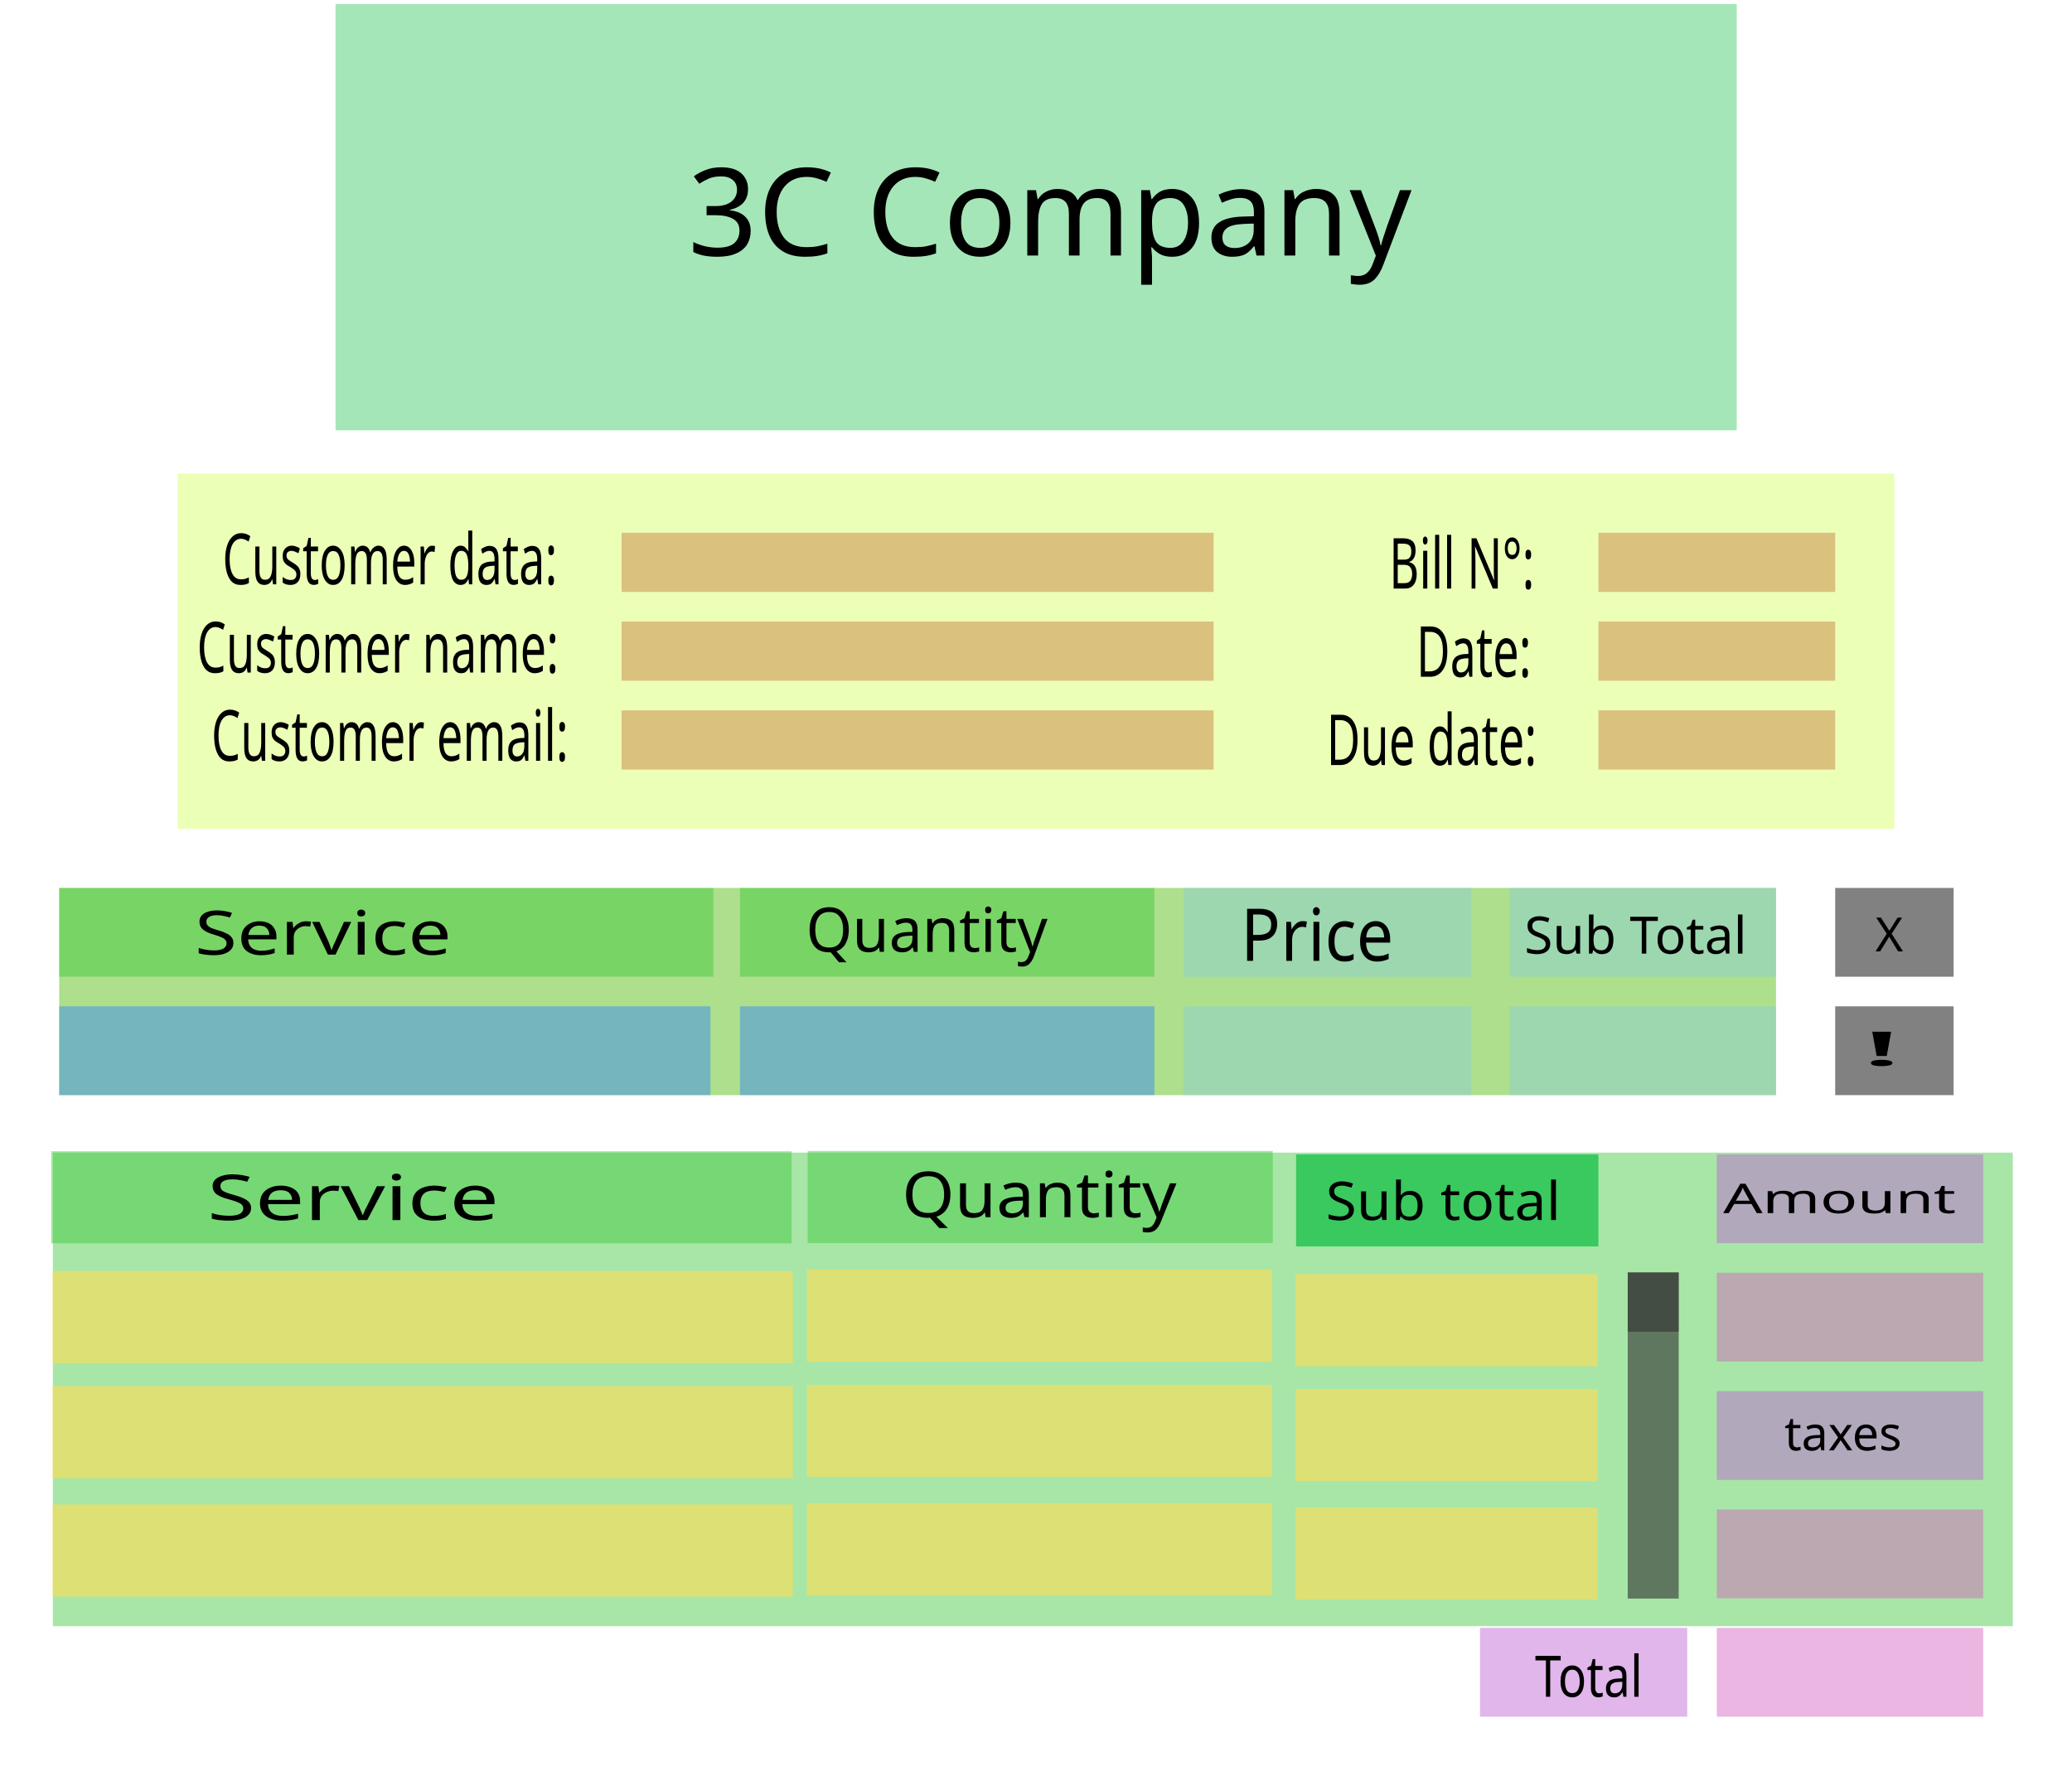
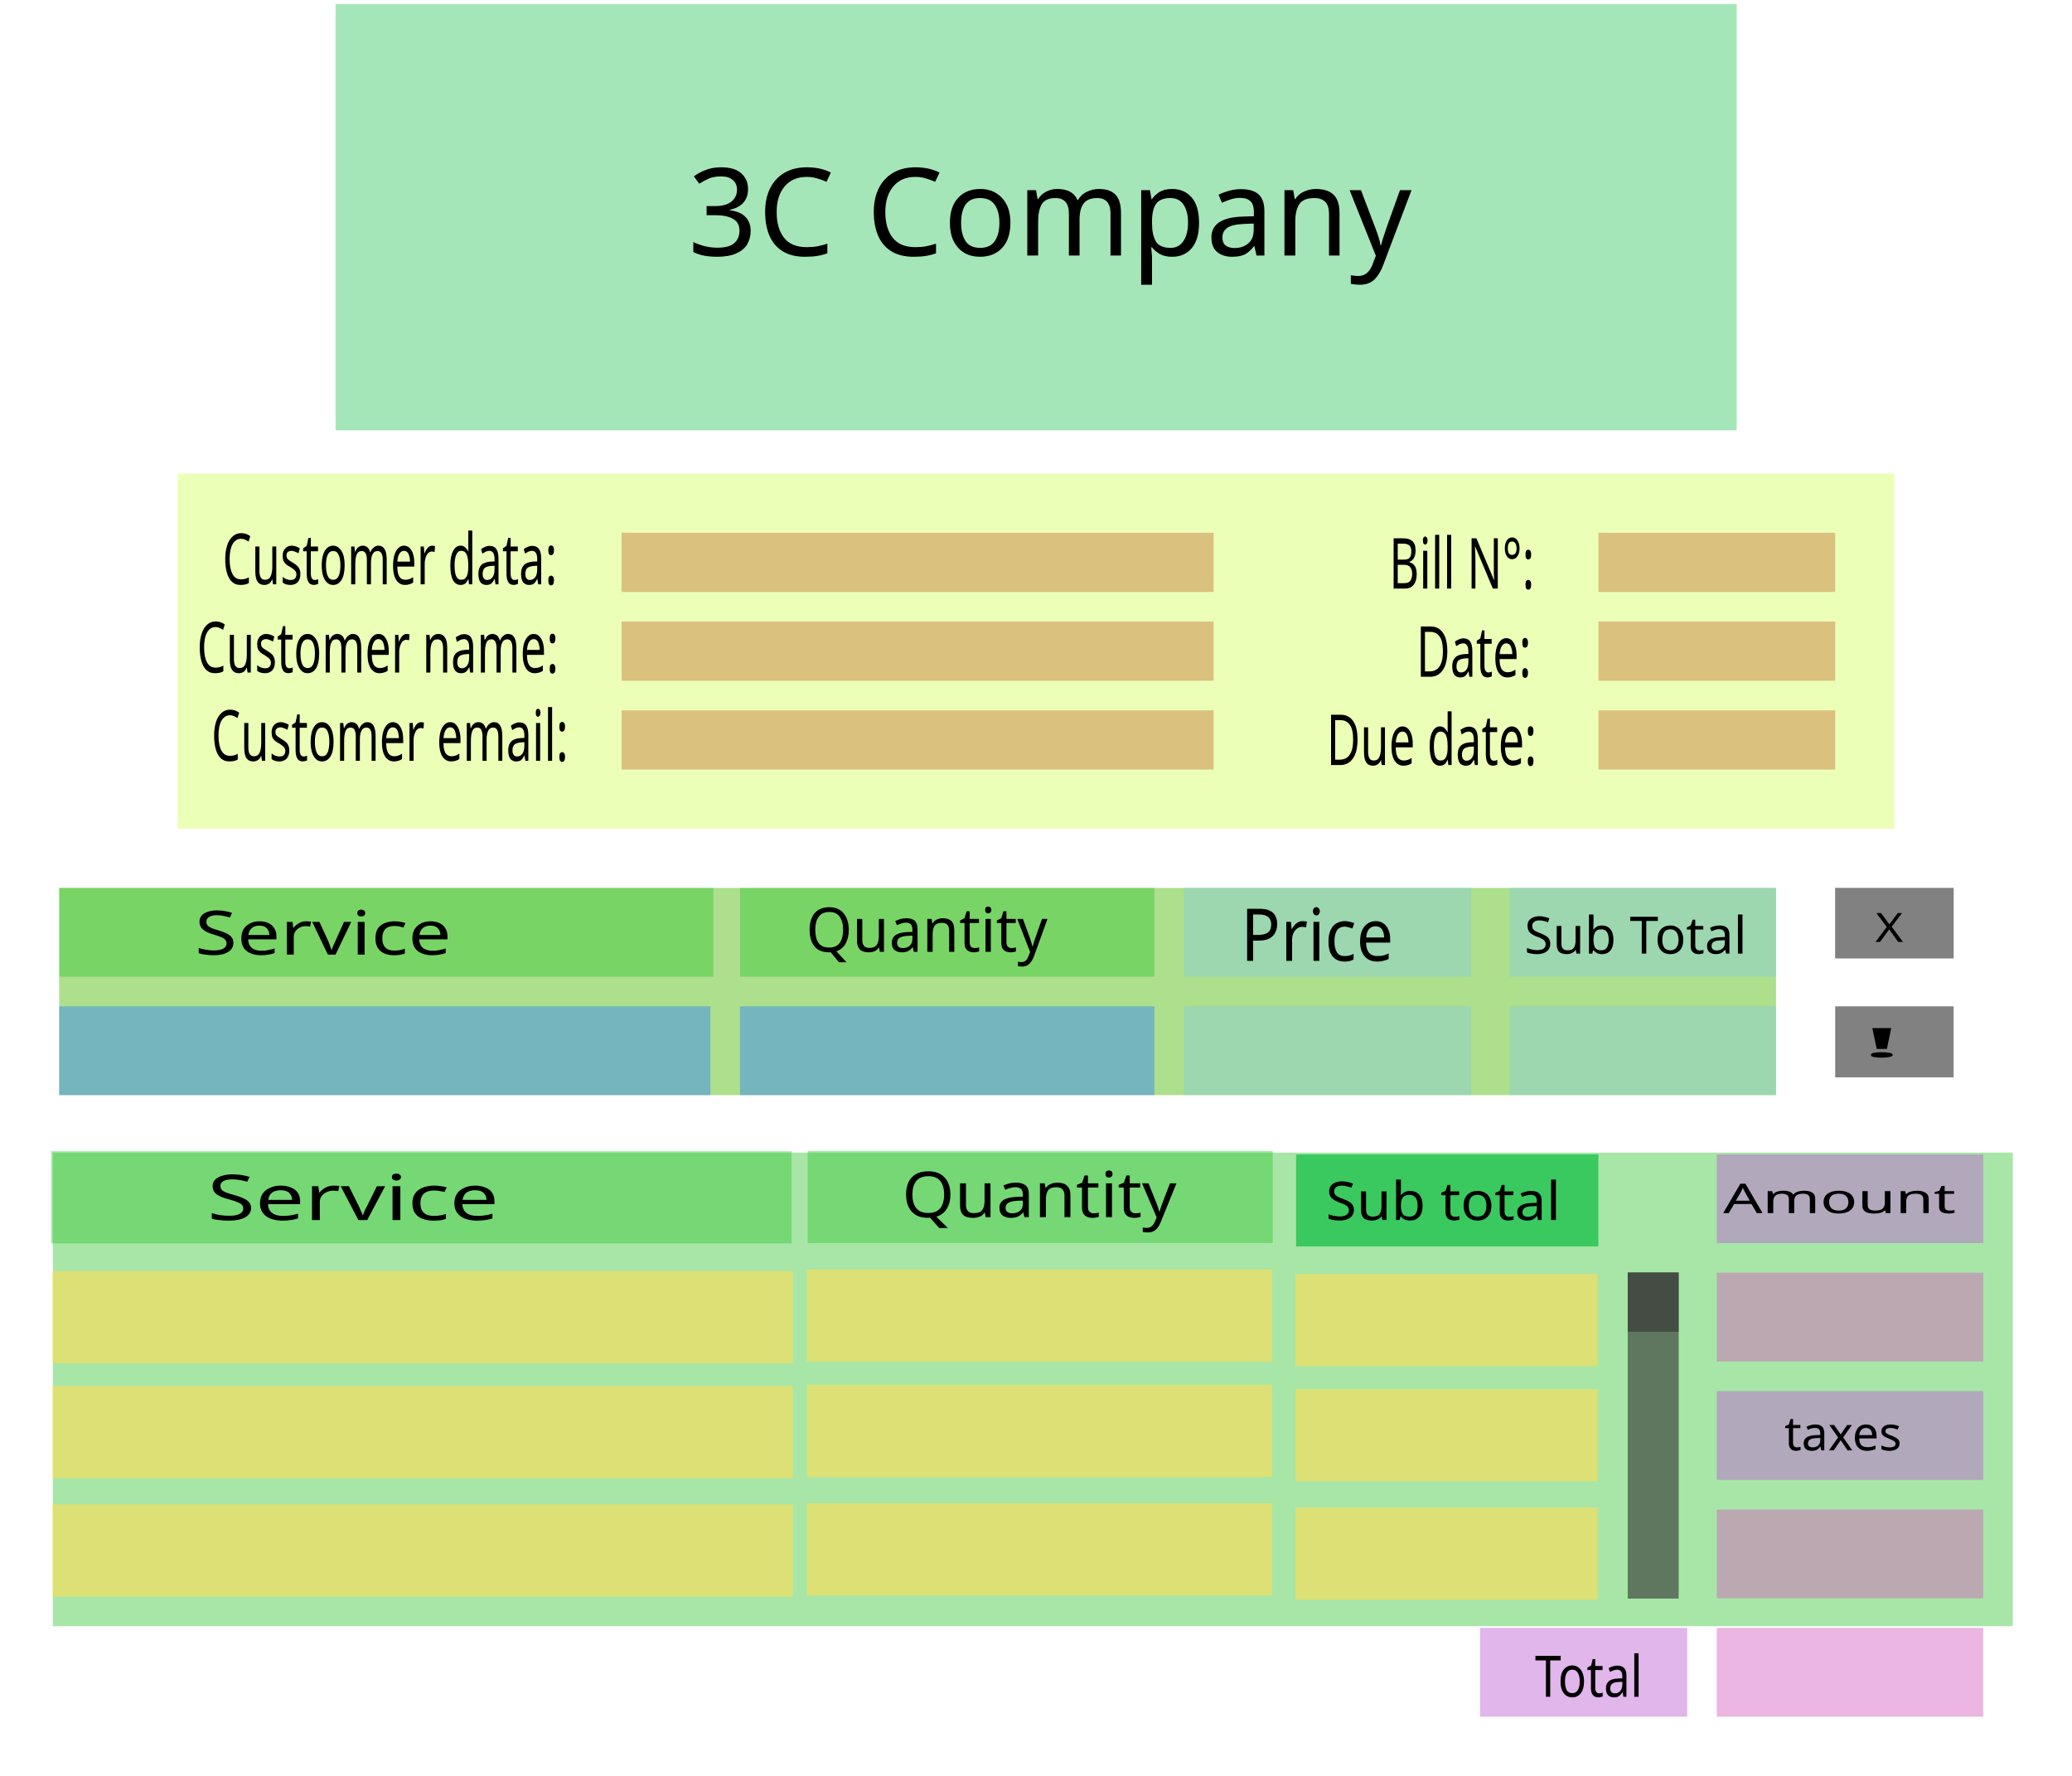
- <svg xmlns="http://www.w3.org/2000/svg" xmlns:ns2="http://www.openswatchbook.org/uri/2009/osb" xmlns:xlink="http://www.w3.org/1999/xlink" width="700" height="600" viewBox="0 0 185.208 158.75" version="1.1" id="svg8">
+ <svg xmlns="http://www.w3.org/2000/svg" xmlns:ns2="http://www.openswatchbook.org/uri/2009/osb" xmlns:xlink="http://www.w3.org/1999/xlink" id="svg8" version="1.1" viewBox="0 0 185.208 158.75" height="600" width="700">
  <defs id="defs2">
-     <linearGradient gradientUnits="userSpaceOnUse" y2="18.521" x2="122.058" y1="18.521" x1="-0.35" id="linearGradient3717" xlink:href="#linearGradient3715" gradientTransform="matrix(1.02906,0,0,1.028784,29.99345,0.3601222)" />
-     <linearGradient ns2:paint="solid" id="linearGradient3715">
-       <stop id="stop3713" offset="0" style="stop-color:#36c661;stop-opacity:1;" />
+     <linearGradient gradientTransform="matrix(1.02906,0,0,1.028784,29.99345,0.3601222)" xlink:href="#linearGradient3715" id="linearGradient3717" x1="-0.35" y1="18.521" x2="122.058" y2="18.521" gradientUnits="userSpaceOnUse" />
+     <linearGradient id="linearGradient3715" ns2:paint="solid">
+       <stop style="stop-color:#36c661;stop-opacity:1;" offset="0" id="stop3713" />
    </linearGradient>
  </defs>
  <g id="layer1">
-     <rect ry="0" y="0.36" x="29.993" height="38.108" width="125.245" id="rect1404" style="display:inline;opacity:0.446;fill:url(#linearGradient3717);fill-opacity:1;fill-rule:nonzero;stroke:#26b833;stroke-width:0.72;stroke-linecap:round;stroke-linejoin:bevel;stroke-miterlimit:4;stroke-dasharray:0.72, 2.881;stroke-dashoffset:0;stroke-opacity:0;paint-order:fill markers stroke" />
-     <text id="text1570" y="22.847" x="61.481" style="font-style:normal;font-weight:normal;font-size:10.889px;line-height:1.25;font-family:sans-serif;letter-spacing:0px;word-spacing:0px;display:inline;opacity:1;fill:#000000;fill-opacity:1;stroke:none;stroke-width:0.272" xml:space="preserve" transform="scale(1.000134,0.9998658)">
-       <tspan style="stroke-width:0.272" y="22.847" x="61.481" id="tspan1568">3C Company</tspan>
+     <rect style="display:inline;opacity:0.446;fill:url(#linearGradient3717);fill-opacity:1;fill-rule:nonzero;stroke:#26b833;stroke-width:0.72;stroke-linecap:round;stroke-linejoin:bevel;stroke-miterlimit:4;stroke-dasharray:0.72, 2.881;stroke-dashoffset:0;stroke-opacity:0;paint-order:fill markers stroke" id="rect1404" width="125.245" height="38.108" x="29.993" y="0.36" ry="0" />
+     <text transform="scale(1.000134,0.9998658)" xml:space="preserve" style="font-style:normal;font-weight:normal;font-size:10.889px;line-height:1.25;font-family:sans-serif;letter-spacing:0px;word-spacing:0px;display:inline;opacity:1;fill:#000000;fill-opacity:1;stroke:none;stroke-width:0.272" x="61.481" y="22.847" id="text1570">
+       <tspan id="tspan1568" x="61.481" y="22.847" style="stroke-width:0.272">3C Company</tspan>
    </text>
-     <rect style="opacity:0.571;fill:#d2ff5a;fill-opacity:0.755;fill-rule:evenodd;stroke:#26b833;stroke-width:0.7;stroke-linecap:round;stroke-linejoin:bevel;stroke-dasharray:0.7, 2.8;stroke-opacity:0;paint-order:fill markers stroke" id="rect28" width="153.458" height="31.75" x="15.875" y="42.333" />
-     <text xml:space="preserve" style="font-size:5.111px;line-height:1.25;font-family:sans-serif;text-align:center;letter-spacing:0px;word-spacing:0px;text-anchor:middle;stroke-width:0.319" x="46.352" y="42.3" id="text32" transform="scale(0.8098686,1.234768)">
-       <tspan id="tspan30" x="46.352" y="42.3" style="text-align:center;text-anchor:middle;stroke-width:0.319">  Customer data:</tspan>
-       <tspan x="46.352" y="48.69" style="text-align:center;text-anchor:middle;stroke-width:0.319" id="tspan36">Customer name:</tspan>
-       <tspan x="46.352" y="55.079" style="text-align:center;text-anchor:middle;stroke-width:0.319" id="tspan34">Customer email:</tspan>
+     <rect y="42.333" x="15.875" height="31.75" width="153.458" id="rect28" style="opacity:0.571;fill:#d2ff5a;fill-opacity:0.755;fill-rule:evenodd;stroke:#26b833;stroke-width:0.7;stroke-linecap:round;stroke-linejoin:bevel;stroke-dasharray:0.7, 2.8;stroke-opacity:0;paint-order:fill markers stroke" />
+     <text transform="scale(0.8098686,1.234768)" id="text32" y="42.3" x="46.352" style="font-size:5.111px;line-height:1.25;font-family:sans-serif;text-align:center;letter-spacing:0px;word-spacing:0px;text-anchor:middle;stroke-width:0.319" xml:space="preserve">
+       <tspan style="text-align:center;text-anchor:middle;stroke-width:0.319" y="42.3" x="46.352" id="tspan30">  Customer data:</tspan>
+       <tspan id="tspan36" style="text-align:center;text-anchor:middle;stroke-width:0.319" y="48.69" x="46.352">Customer name:</tspan>
+       <tspan id="tspan34" style="text-align:center;text-anchor:middle;stroke-width:0.319" y="55.079" x="46.352">Customer email:</tspan>
    </text>
-     <text xml:space="preserve" style="font-size:5.111px;line-height:1.25;font-family:sans-serif;text-align:center;letter-spacing:0px;word-spacing:0px;text-anchor:middle;stroke-width:0.319" x="162.669" y="42.607" id="text40" transform="scale(0.8098686,1.234768)">
-       <tspan id="tspan38" x="162.669" y="42.607" style="text-align:center;text-anchor:middle;stroke-width:0.319">     Bill N°:</tspan>
-       <tspan x="162.669" y="48.996" style="text-align:center;text-anchor:middle;stroke-width:0.319" id="tspan42">       Date:</tspan>
-       <tspan x="162.669" y="55.385" style="text-align:center;text-anchor:middle;stroke-width:0.319" id="tspan46">Due date:</tspan>
-       <tspan x="162.669" y="61.774" style="text-align:center;text-anchor:middle;stroke-width:0.319" id="tspan44" />
+     <text transform="scale(0.8098686,1.234768)" id="text40" y="42.607" x="162.669" style="font-size:5.111px;line-height:1.25;font-family:sans-serif;text-align:center;letter-spacing:0px;word-spacing:0px;text-anchor:middle;stroke-width:0.319" xml:space="preserve">
+       <tspan style="text-align:center;text-anchor:middle;stroke-width:0.319" y="42.607" x="162.669" id="tspan38">     Bill N°:</tspan>
+       <tspan id="tspan42" style="text-align:center;text-anchor:middle;stroke-width:0.319" y="48.996" x="162.669">       Date:</tspan>
+       <tspan id="tspan46" style="text-align:center;text-anchor:middle;stroke-width:0.319" y="55.385" x="162.669">Due date:</tspan>
+       <tspan id="tspan44" style="text-align:center;text-anchor:middle;stroke-width:0.319" y="61.774" x="162.669" />
    </text>
-     <rect style="opacity:0.571;fill:#c87137;fill-opacity:0.755;fill-rule:evenodd;stroke:#26b833;stroke-width:0.7;stroke-linecap:round;stroke-linejoin:bevel;stroke-dasharray:0.7, 2.8;stroke-opacity:0;paint-order:fill markers stroke" id="rect48" width="52.917" height="5.292" x="55.562" y="47.625" />
-     <rect style="opacity:0.571;fill:#c87137;fill-opacity:0.755;fill-rule:evenodd;stroke:#26b833;stroke-width:0.7;stroke-linecap:round;stroke-linejoin:bevel;stroke-dasharray:0.7, 2.8;stroke-opacity:0;paint-order:fill markers stroke" id="rect873" width="52.917" height="5.292" x="55.562" y="55.562" />
-     <rect style="opacity:0.571;fill:#c87137;fill-opacity:0.755;fill-rule:evenodd;stroke:#26b833;stroke-width:0.7;stroke-linecap:round;stroke-linejoin:bevel;stroke-dasharray:0.7, 2.8;stroke-opacity:0;paint-order:fill markers stroke" id="rect875" width="52.917" height="5.292" x="55.562" y="63.5" />
-     <rect style="opacity:0.571;fill:#c87137;fill-opacity:0.755;fill-rule:evenodd;stroke:#26b833;stroke-width:0.7;stroke-linecap:round;stroke-linejoin:bevel;stroke-dasharray:0.7, 2.8;stroke-opacity:0;paint-order:fill markers stroke" id="rect877" width="21.167" height="5.292" x="142.875" y="47.625" />
-     <rect style="opacity:0.571;fill:#c87137;fill-opacity:0.755;fill-rule:evenodd;stroke:#26b833;stroke-width:0.7;stroke-linecap:round;stroke-linejoin:bevel;stroke-dasharray:0.7, 2.8;stroke-opacity:0;paint-order:fill markers stroke" id="rect879" width="21.167" height="5.292" x="142.875" y="55.562" />
-     <rect style="opacity:0.571;fill:#c87137;fill-opacity:0.755;fill-rule:evenodd;stroke:#26b833;stroke-width:0.7;stroke-linecap:round;stroke-linejoin:bevel;stroke-dasharray:0.7, 2.8;stroke-opacity:0;paint-order:fill markers stroke" id="rect881" width="21.167" height="5.292" x="142.875" y="63.5" />
-     <rect style="opacity:0.946;fill:#8dd35f;fill-opacity:0.755;fill-rule:evenodd;stroke:#26b833;stroke-width:0.7;stroke-linecap:round;stroke-linejoin:bevel;stroke-dasharray:0.7, 2.8;stroke-opacity:0;paint-order:fill markers stroke" id="rect883" width="153.458" height="18.521" x="5.292" y="79.375" />
-     <rect style="opacity:0.571;fill:#37c837;fill-opacity:0.755;fill-rule:evenodd;stroke:#26b833;stroke-width:0.701;stroke-linecap:round;stroke-linejoin:bevel;stroke-dasharray:0.701, 2.805;stroke-opacity:0;paint-order:fill markers stroke" id="rect885" width="175.191" height="42.333" x="4.726" y="103.036" />
-     <rect style="opacity:0.571;fill:#37c837;fill-opacity:0.755;fill-rule:evenodd;stroke:#26b833;stroke-width:0.702;stroke-linecap:round;stroke-linejoin:bevel;stroke-dasharray:0.702, 2.806;stroke-opacity:0;paint-order:fill markers stroke" id="rect887" width="58.473" height="7.938" x="5.292" y="79.375" />
-     <rect style="opacity:0.571;fill:#37c837;fill-opacity:0.755;fill-rule:evenodd;stroke:#26b833;stroke-width:0.7;stroke-linecap:round;stroke-linejoin:bevel;stroke-dasharray:0.7, 2.8;stroke-opacity:0;paint-order:fill markers stroke" id="rect889" width="37.042" height="7.938" x="66.146" y="79.375" />
-     <rect style="opacity:0.571;fill:#87cdde;fill-opacity:0.755;fill-rule:evenodd;stroke:#26b833;stroke-width:0.69;stroke-linecap:round;stroke-linejoin:bevel;stroke-dasharray:0.69, 2.759;stroke-opacity:0;paint-order:fill markers stroke" id="rect891" width="25.668" height="7.944" x="105.83" y="79.372" />
-     <rect style="opacity:0.571;fill:#87cdde;fill-opacity:0.755;fill-rule:evenodd;stroke:#26b833;stroke-width:0.7;stroke-linecap:round;stroke-linejoin:bevel;stroke-dasharray:0.7, 2.8;stroke-opacity:0;paint-order:fill markers stroke" id="rect893" width="23.812" height="7.938" x="134.938" y="79.375" />
-     <rect style="opacity:0.571;fill:#87cdde;fill-opacity:0.755;fill-rule:evenodd;stroke:#26b833;stroke-width:0.689;stroke-linecap:round;stroke-linejoin:bevel;stroke-dasharray:0.689, 2.758;stroke-opacity:0;paint-order:fill markers stroke" id="rect895" width="25.665" height="7.938" x="105.833" y="89.958" />
-     <rect style="opacity:0.571;fill:#87cdde;fill-opacity:0.755;fill-rule:evenodd;stroke:#26b833;stroke-width:0.7;stroke-linecap:round;stroke-linejoin:bevel;stroke-dasharray:0.7, 2.8;stroke-opacity:0;paint-order:fill markers stroke" id="rect897" width="23.812" height="7.938" x="134.938" y="89.958" />
-     <rect style="opacity:0.571;fill:#2a7fff;fill-opacity:0.755;fill-rule:evenodd;stroke:#26b833;stroke-width:0.7;stroke-linecap:round;stroke-linejoin:bevel;stroke-dasharray:0.7, 2.8;stroke-opacity:0;paint-order:fill markers stroke" id="rect899" width="37.042" height="7.938" x="66.146" y="89.958" />
-     <rect style="opacity:0.571;fill:#2a7fff;fill-opacity:0.755;fill-rule:evenodd;stroke:#26b833;stroke-width:0.7;stroke-linecap:round;stroke-linejoin:bevel;stroke-dasharray:0.7, 2.8;stroke-opacity:0;paint-order:fill markers stroke" id="rect901" width="58.208" height="7.938" x="5.292" y="89.958" />
-     <text xml:space="preserve" style="font-size:5.398px;line-height:1.25;font-family:sans-serif;letter-spacing:0px;word-spacing:0px;stroke-width:0.337" x="73.282" y="83.651" id="text909" transform="scale(0.9831211,1.017169)">
-       <tspan id="tspan907" x="73.282" y="83.651" style="stroke-width:0.337">Quantity</tspan>
+     <rect y="47.625" x="55.562" height="5.292" width="52.917" id="rect48" style="opacity:0.571;fill:#c87137;fill-opacity:0.755;fill-rule:evenodd;stroke:#26b833;stroke-width:0.7;stroke-linecap:round;stroke-linejoin:bevel;stroke-dasharray:0.7, 2.8;stroke-opacity:0;paint-order:fill markers stroke" />
+     <rect y="55.562" x="55.562" height="5.292" width="52.917" id="rect873" style="opacity:0.571;fill:#c87137;fill-opacity:0.755;fill-rule:evenodd;stroke:#26b833;stroke-width:0.7;stroke-linecap:round;stroke-linejoin:bevel;stroke-dasharray:0.7, 2.8;stroke-opacity:0;paint-order:fill markers stroke" />
+     <rect y="63.5" x="55.562" height="5.292" width="52.917" id="rect875" style="opacity:0.571;fill:#c87137;fill-opacity:0.755;fill-rule:evenodd;stroke:#26b833;stroke-width:0.7;stroke-linecap:round;stroke-linejoin:bevel;stroke-dasharray:0.7, 2.8;stroke-opacity:0;paint-order:fill markers stroke" />
+     <rect y="47.625" x="142.875" height="5.292" width="21.167" id="rect877" style="opacity:0.571;fill:#c87137;fill-opacity:0.755;fill-rule:evenodd;stroke:#26b833;stroke-width:0.7;stroke-linecap:round;stroke-linejoin:bevel;stroke-dasharray:0.7, 2.8;stroke-opacity:0;paint-order:fill markers stroke" />
+     <rect y="55.562" x="142.875" height="5.292" width="21.167" id="rect879" style="opacity:0.571;fill:#c87137;fill-opacity:0.755;fill-rule:evenodd;stroke:#26b833;stroke-width:0.7;stroke-linecap:round;stroke-linejoin:bevel;stroke-dasharray:0.7, 2.8;stroke-opacity:0;paint-order:fill markers stroke" />
+     <rect y="63.5" x="142.875" height="5.292" width="21.167" id="rect881" style="opacity:0.571;fill:#c87137;fill-opacity:0.755;fill-rule:evenodd;stroke:#26b833;stroke-width:0.7;stroke-linecap:round;stroke-linejoin:bevel;stroke-dasharray:0.7, 2.8;stroke-opacity:0;paint-order:fill markers stroke" />
+     <rect y="79.375" x="5.292" height="18.521" width="153.458" id="rect883" style="opacity:0.946;fill:#8dd35f;fill-opacity:0.755;fill-rule:evenodd;stroke:#26b833;stroke-width:0.7;stroke-linecap:round;stroke-linejoin:bevel;stroke-dasharray:0.7, 2.8;stroke-opacity:0;paint-order:fill markers stroke" />
+     <rect y="103.036" x="4.726" height="42.333" width="175.191" id="rect885" style="opacity:0.571;fill:#37c837;fill-opacity:0.755;fill-rule:evenodd;stroke:#26b833;stroke-width:0.701;stroke-linecap:round;stroke-linejoin:bevel;stroke-dasharray:0.701, 2.805;stroke-opacity:0;paint-order:fill markers stroke" />
+     <rect y="79.375" x="5.292" height="7.938" width="58.473" id="rect887" style="opacity:0.571;fill:#37c837;fill-opacity:0.755;fill-rule:evenodd;stroke:#26b833;stroke-width:0.702;stroke-linecap:round;stroke-linejoin:bevel;stroke-dasharray:0.702, 2.806;stroke-opacity:0;paint-order:fill markers stroke" />
+     <rect y="79.375" x="66.146" height="7.938" width="37.042" id="rect889" style="opacity:0.571;fill:#37c837;fill-opacity:0.755;fill-rule:evenodd;stroke:#26b833;stroke-width:0.7;stroke-linecap:round;stroke-linejoin:bevel;stroke-dasharray:0.7, 2.8;stroke-opacity:0;paint-order:fill markers stroke" />
+     <rect y="79.372" x="105.83" height="7.944" width="25.668" id="rect891" style="opacity:0.571;fill:#87cdde;fill-opacity:0.755;fill-rule:evenodd;stroke:#26b833;stroke-width:0.69;stroke-linecap:round;stroke-linejoin:bevel;stroke-dasharray:0.69, 2.759;stroke-opacity:0;paint-order:fill markers stroke" />
+     <rect y="79.375" x="134.938" height="7.938" width="23.812" id="rect893" style="opacity:0.571;fill:#87cdde;fill-opacity:0.755;fill-rule:evenodd;stroke:#26b833;stroke-width:0.7;stroke-linecap:round;stroke-linejoin:bevel;stroke-dasharray:0.7, 2.8;stroke-opacity:0;paint-order:fill markers stroke" />
+     <rect y="89.958" x="105.833" height="7.938" width="25.665" id="rect895" style="opacity:0.571;fill:#87cdde;fill-opacity:0.755;fill-rule:evenodd;stroke:#26b833;stroke-width:0.689;stroke-linecap:round;stroke-linejoin:bevel;stroke-dasharray:0.689, 2.758;stroke-opacity:0;paint-order:fill markers stroke" />
+     <rect y="89.958" x="134.938" height="7.938" width="23.812" id="rect897" style="opacity:0.571;fill:#87cdde;fill-opacity:0.755;fill-rule:evenodd;stroke:#26b833;stroke-width:0.7;stroke-linecap:round;stroke-linejoin:bevel;stroke-dasharray:0.7, 2.8;stroke-opacity:0;paint-order:fill markers stroke" />
+     <rect y="89.958" x="66.146" height="7.938" width="37.042" id="rect899" style="opacity:0.571;fill:#2a7fff;fill-opacity:0.755;fill-rule:evenodd;stroke:#26b833;stroke-width:0.7;stroke-linecap:round;stroke-linejoin:bevel;stroke-dasharray:0.7, 2.8;stroke-opacity:0;paint-order:fill markers stroke" />
+     <rect y="89.958" x="5.292" height="7.938" width="58.208" id="rect901" style="opacity:0.571;fill:#2a7fff;fill-opacity:0.755;fill-rule:evenodd;stroke:#26b833;stroke-width:0.7;stroke-linecap:round;stroke-linejoin:bevel;stroke-dasharray:0.7, 2.8;stroke-opacity:0;paint-order:fill markers stroke" />
+     <text transform="scale(0.9831211,1.017169)" id="text909" y="83.651" x="73.282" style="font-size:5.398px;line-height:1.25;font-family:sans-serif;letter-spacing:0px;word-spacing:0px;stroke-width:0.337" xml:space="preserve">
+       <tspan style="stroke-width:0.337" y="83.651" x="73.282" id="tspan907">Quantity</tspan>
    </text>
-     <text xml:space="preserve" style="font-size:6.13px;line-height:1.25;font-family:sans-serif;letter-spacing:0px;word-spacing:0px;stroke-width:0.383" x="15.519" y="95.733" id="text913" transform="scale(1.121853,0.8913827)">
-       <tspan id="tspan911" x="15.519" y="95.733" style="stroke-width:0.383">Service</tspan>
+     <text transform="scale(1.121853,0.8913827)" id="text913" y="95.733" x="15.519" style="font-size:6.13px;line-height:1.25;font-family:sans-serif;letter-spacing:0px;word-spacing:0px;stroke-width:0.383" xml:space="preserve">
+       <tspan style="stroke-width:0.383" y="95.733" x="15.519" id="tspan911">Service</tspan>
    </text>
-     <text xml:space="preserve" style="font-size:6.193px;line-height:1.25;font-family:sans-serif;letter-spacing:0px;word-spacing:0px;stroke-width:0.387" x="116.702" y="81.63" id="text917" transform="scale(0.9503659,1.052226)">
-       <tspan id="tspan915" x="116.702" y="81.63" style="stroke-width:0.387">Price</tspan>
+     <text transform="scale(0.9503659,1.052226)" id="text917" y="81.63" x="116.702" style="font-size:6.193px;line-height:1.25;font-family:sans-serif;letter-spacing:0px;word-spacing:0px;stroke-width:0.387" xml:space="preserve">
+       <tspan style="stroke-width:0.387" y="81.63" x="116.702" id="tspan915">Price</tspan>
    </text>
-     <text xml:space="preserve" style="font-size:4.611px;line-height:1.25;font-family:sans-serif;letter-spacing:0px;word-spacing:0px;stroke-width:0.288" x="136.259" y="85.248" id="text921">
-       <tspan x="136.259" y="85.248" style="stroke-width:0.288" id="tspan923">Sub Total</tspan>
+     <text id="text921" y="85.248" x="136.259" style="font-size:4.611px;line-height:1.25;font-family:sans-serif;letter-spacing:0px;word-spacing:0px;stroke-width:0.288" xml:space="preserve">
+       <tspan id="tspan923" style="stroke-width:0.288" y="85.248" x="136.259">Sub Total</tspan>
    </text>
-     <rect y="102.911" x="4.577" height="8.236" width="66.179" id="rect887-3" style="opacity:0.571;fill:#37c837;fill-opacity:0.755;fill-rule:evenodd;stroke:#26b833;stroke-width:0.76;stroke-linecap:round;stroke-linejoin:bevel;stroke-dasharray:0.76, 3.041;stroke-opacity:0;paint-order:fill markers stroke" />
-     <rect y="102.885" x="72.193" height="8.24" width="41.578" id="rect889-8" style="opacity:0.571;fill:#37c837;fill-opacity:0.755;fill-rule:evenodd;stroke:#26b833;stroke-width:0.756;stroke-linecap:round;stroke-linejoin:bevel;stroke-dasharray:0.756, 3.023;stroke-opacity:0;paint-order:fill markers stroke" />
-     <rect y="103.188" x="115.853" height="8.236" width="27.022" id="rect893-8" style="opacity:1;fill:#25c350;fill-opacity:0.839;fill-rule:evenodd;stroke:#26b833;stroke-width:0.76;stroke-linecap:round;stroke-linejoin:bevel;stroke-dasharray:0.76, 3.038;stroke-opacity:0;paint-order:fill markers stroke" />
-     <text transform="scale(1.031374,0.9695807)" id="text909-1" y="112.223" x="78.168" style="font-size:5.848px;line-height:1.25;font-family:sans-serif;letter-spacing:0px;word-spacing:0px;stroke-width:0.366" xml:space="preserve">
-       <tspan style="stroke-width:0.366" y="112.223" x="78.168" id="tspan907-0">Quantity</tspan>
+     <rect style="opacity:0.571;fill:#37c837;fill-opacity:0.755;fill-rule:evenodd;stroke:#26b833;stroke-width:0.76;stroke-linecap:round;stroke-linejoin:bevel;stroke-dasharray:0.76, 3.041;stroke-opacity:0;paint-order:fill markers stroke" id="rect887-3" width="66.179" height="8.236" x="4.577" y="102.911" />
+     <rect style="opacity:0.571;fill:#37c837;fill-opacity:0.755;fill-rule:evenodd;stroke:#26b833;stroke-width:0.756;stroke-linecap:round;stroke-linejoin:bevel;stroke-dasharray:0.756, 3.023;stroke-opacity:0;paint-order:fill markers stroke" id="rect889-8" width="41.578" height="8.24" x="72.193" y="102.885" />
+     <rect style="opacity:1;fill:#25c350;fill-opacity:0.839;fill-rule:evenodd;stroke:#26b833;stroke-width:0.76;stroke-linecap:round;stroke-linejoin:bevel;stroke-dasharray:0.76, 3.038;stroke-opacity:0;paint-order:fill markers stroke" id="rect893-8" width="27.022" height="8.236" x="115.853" y="103.188" />
+     <text xml:space="preserve" style="font-size:5.848px;line-height:1.25;font-family:sans-serif;letter-spacing:0px;word-spacing:0px;stroke-width:0.366" x="78.168" y="112.223" id="text909-1" transform="scale(1.031374,0.9695807)">
+       <tspan id="tspan907-0" x="78.168" y="112.223" style="stroke-width:0.366">Quantity</tspan>
    </text>
-     <text transform="scale(1.176914,0.84968)" id="text913-8" y="128.359" x="15.743" style="font-size:6.641px;line-height:1.25;font-family:sans-serif;letter-spacing:0px;word-spacing:0px;stroke-width:0.415" xml:space="preserve">
-       <tspan style="stroke-width:0.415" y="128.359" x="15.743" id="tspan911-5">Service</tspan>
+     <text xml:space="preserve" style="font-size:6.641px;line-height:1.25;font-family:sans-serif;letter-spacing:0px;word-spacing:0px;stroke-width:0.415" x="15.743" y="128.359" id="text913-8" transform="scale(1.176914,0.84968)">
+       <tspan id="tspan911-5" x="15.743" y="128.359" style="stroke-width:0.415">Service</tspan>
    </text>
-     <text id="text921-1" y="111.939" x="114.188" style="font-size:4.887px;line-height:1.25;font-family:sans-serif;letter-spacing:0px;word-spacing:0px;opacity:1;stroke-width:0.305" xml:space="preserve" transform="scale(1.026374,0.9743041)">
-       <tspan id="tspan923-0" style="stroke-width:0.305" y="111.939" x="114.188"> Sub total</tspan>
+     <text transform="scale(1.026374,0.9743041)" xml:space="preserve" style="font-size:4.887px;line-height:1.25;font-family:sans-serif;letter-spacing:0px;word-spacing:0px;opacity:1;stroke-width:0.305" x="114.188" y="111.939" id="text921-1">
+       <tspan x="114.188" y="111.939" style="stroke-width:0.305" id="tspan923-0"> Sub total</tspan>
    </text>
-     <rect style="opacity:0.81;fill:#ffdd55;fill-opacity:0.755;fill-rule:evenodd;stroke:#26b833;stroke-width:0.76;stroke-linecap:round;stroke-linejoin:bevel;stroke-dasharray:0.76, 3.041;stroke-opacity:0;paint-order:fill markers stroke" id="rect887-3-8" width="66.179" height="8.236" x="4.692" y="113.619" />
-     <rect style="opacity:0.81;fill:#ffdd55;fill-opacity:0.755;fill-rule:evenodd;stroke:#26b833;stroke-width:0.756;stroke-linecap:round;stroke-linejoin:bevel;stroke-dasharray:0.756, 3.023;stroke-opacity:0;paint-order:fill markers stroke" id="rect889-8-7" width="41.578" height="8.24" x="72.13" y="113.487" />
-     <rect style="opacity:0.81;fill:#ffdd55;fill-opacity:0.755;fill-rule:evenodd;stroke:#26b833;stroke-width:0.76;stroke-linecap:round;stroke-linejoin:bevel;stroke-dasharray:0.76, 3.038;stroke-opacity:0;paint-order:fill markers stroke" id="rect893-8-6" width="27.022" height="8.236" x="115.79" y="113.896" />
-     <rect y="123.905" x="4.692" height="8.236" width="66.179" id="rect887-3-8-2" style="opacity:0.81;fill:#ffdd55;fill-opacity:0.755;fill-rule:evenodd;stroke:#26b833;stroke-width:0.76;stroke-linecap:round;stroke-linejoin:bevel;stroke-dasharray:0.76, 3.041;stroke-opacity:0;paint-order:fill markers stroke" />
-     <rect y="123.799" x="72.13" height="8.24" width="41.578" id="rect889-8-7-1" style="opacity:0.81;fill:#ffdd55;fill-opacity:0.755;fill-rule:evenodd;stroke:#26b833;stroke-width:0.756;stroke-linecap:round;stroke-linejoin:bevel;stroke-dasharray:0.756, 3.023;stroke-opacity:0;paint-order:fill markers stroke" />
-     <rect y="124.181" x="115.79" height="8.236" width="27.022" id="rect893-8-6-6" style="opacity:0.81;fill:#ffdd55;fill-opacity:0.755;fill-rule:evenodd;stroke:#26b833;stroke-width:0.76;stroke-linecap:round;stroke-linejoin:bevel;stroke-dasharray:0.76, 3.038;stroke-opacity:0;paint-order:fill markers stroke" />
-     <rect style="opacity:0.81;fill:#ffdd55;fill-opacity:0.755;fill-rule:evenodd;stroke:#26b833;stroke-width:0.76;stroke-linecap:round;stroke-linejoin:bevel;stroke-dasharray:0.76, 3.041;stroke-opacity:0;paint-order:fill markers stroke" id="rect887-3-8-2-2" width="66.179" height="8.236" x="4.692" y="134.488" />
-     <rect style="opacity:0.81;fill:#ffdd55;fill-opacity:0.755;fill-rule:evenodd;stroke:#26b833;stroke-width:0.756;stroke-linecap:round;stroke-linejoin:bevel;stroke-dasharray:0.756, 3.023;stroke-opacity:0;paint-order:fill markers stroke" id="rect889-8-7-1-7" width="41.578" height="8.24" x="72.13" y="134.383" />
-     <rect style="opacity:0.81;fill:#ffdd55;fill-opacity:0.755;fill-rule:evenodd;stroke:#26b833;stroke-width:0.76;stroke-linecap:round;stroke-linejoin:bevel;stroke-dasharray:0.76, 3.038;stroke-opacity:0;paint-order:fill markers stroke" id="rect893-8-6-6-7" width="27.022" height="8.236" x="115.79" y="134.765" />
-     <rect style="opacity:0.81;fill:#333333;fill-opacity:0.755;fill-rule:evenodd;stroke:#26b833;stroke-width:0.65;stroke-linecap:round;stroke-linejoin:bevel;stroke-dasharray:0.65, 2.601;stroke-opacity:0;paint-order:fill markers stroke" id="rect3031" width="4.557" height="29.154" x="145.496" y="113.746" />
-     <rect style="opacity:0.81;fill:#333333;fill-opacity:0.755;fill-rule:evenodd;stroke:#26b833;stroke-width:0.65;stroke-linecap:round;stroke-linejoin:bevel;stroke-dasharray:0.65, 2.601;stroke-opacity:0;paint-order:fill markers stroke" id="rect3033" width="4.557" height="5.301" x="145.496" y="113.746" />
-     <rect style="opacity:0.81;fill:#333333;fill-opacity:0.755;fill-rule:evenodd;stroke:#26b833;stroke-width:0.7;stroke-linecap:round;stroke-linejoin:bevel;stroke-dasharray:0.7, 2.8;stroke-opacity:0;paint-order:fill markers stroke" id="rect3035" width="10.583" height="7.938" x="164.042" y="79.375" />
-     <rect style="opacity:0.81;fill:#333333;fill-opacity:0.755;fill-rule:evenodd;stroke:#26b833;stroke-width:0.7;stroke-linecap:round;stroke-linejoin:bevel;stroke-dasharray:0.7, 2.8;stroke-opacity:0;paint-order:fill markers stroke" id="rect3037" width="10.583" height="7.938" x="164.042" y="89.958" />
-     <text xml:space="preserve" style="font-size:4.233px;line-height:1.25;font-family:sans-serif;letter-spacing:0px;word-spacing:0px;stroke-width:0.265" x="167.632" y="85.045" id="text3053">
-       <tspan id="tspan3051" x="167.632" y="85.045" style="stroke-width:0.265">X</tspan>
+     <rect y="113.619" x="4.692" height="8.236" width="66.179" id="rect887-3-8" style="opacity:0.81;fill:#ffdd55;fill-opacity:0.755;fill-rule:evenodd;stroke:#26b833;stroke-width:0.76;stroke-linecap:round;stroke-linejoin:bevel;stroke-dasharray:0.76, 3.041;stroke-opacity:0;paint-order:fill markers stroke" />
+     <rect y="113.487" x="72.13" height="8.24" width="41.578" id="rect889-8-7" style="opacity:0.81;fill:#ffdd55;fill-opacity:0.755;fill-rule:evenodd;stroke:#26b833;stroke-width:0.756;stroke-linecap:round;stroke-linejoin:bevel;stroke-dasharray:0.756, 3.023;stroke-opacity:0;paint-order:fill markers stroke" />
+     <rect y="113.896" x="115.79" height="8.236" width="27.022" id="rect893-8-6" style="opacity:0.81;fill:#ffdd55;fill-opacity:0.755;fill-rule:evenodd;stroke:#26b833;stroke-width:0.76;stroke-linecap:round;stroke-linejoin:bevel;stroke-dasharray:0.76, 3.038;stroke-opacity:0;paint-order:fill markers stroke" />
+     <rect style="opacity:0.81;fill:#ffdd55;fill-opacity:0.755;fill-rule:evenodd;stroke:#26b833;stroke-width:0.76;stroke-linecap:round;stroke-linejoin:bevel;stroke-dasharray:0.76, 3.041;stroke-opacity:0;paint-order:fill markers stroke" id="rect887-3-8-2" width="66.179" height="8.236" x="4.692" y="123.905" />
+     <rect style="opacity:0.81;fill:#ffdd55;fill-opacity:0.755;fill-rule:evenodd;stroke:#26b833;stroke-width:0.756;stroke-linecap:round;stroke-linejoin:bevel;stroke-dasharray:0.756, 3.023;stroke-opacity:0;paint-order:fill markers stroke" id="rect889-8-7-1" width="41.578" height="8.24" x="72.13" y="123.799" />
+     <rect style="opacity:0.81;fill:#ffdd55;fill-opacity:0.755;fill-rule:evenodd;stroke:#26b833;stroke-width:0.76;stroke-linecap:round;stroke-linejoin:bevel;stroke-dasharray:0.76, 3.038;stroke-opacity:0;paint-order:fill markers stroke" id="rect893-8-6-6" width="27.022" height="8.236" x="115.79" y="124.181" />
+     <rect y="134.488" x="4.692" height="8.236" width="66.179" id="rect887-3-8-2-2" style="opacity:0.81;fill:#ffdd55;fill-opacity:0.755;fill-rule:evenodd;stroke:#26b833;stroke-width:0.76;stroke-linecap:round;stroke-linejoin:bevel;stroke-dasharray:0.76, 3.041;stroke-opacity:0;paint-order:fill markers stroke" />
+     <rect y="134.383" x="72.13" height="8.24" width="41.578" id="rect889-8-7-1-7" style="opacity:0.81;fill:#ffdd55;fill-opacity:0.755;fill-rule:evenodd;stroke:#26b833;stroke-width:0.756;stroke-linecap:round;stroke-linejoin:bevel;stroke-dasharray:0.756, 3.023;stroke-opacity:0;paint-order:fill markers stroke" />
+     <rect y="134.765" x="115.79" height="8.236" width="27.022" id="rect893-8-6-6-7" style="opacity:0.81;fill:#ffdd55;fill-opacity:0.755;fill-rule:evenodd;stroke:#26b833;stroke-width:0.76;stroke-linecap:round;stroke-linejoin:bevel;stroke-dasharray:0.76, 3.038;stroke-opacity:0;paint-order:fill markers stroke" />
+     <rect y="113.746" x="145.496" height="29.154" width="4.557" id="rect3031" style="opacity:0.81;fill:#333333;fill-opacity:0.755;fill-rule:evenodd;stroke:#26b833;stroke-width:0.65;stroke-linecap:round;stroke-linejoin:bevel;stroke-dasharray:0.65, 2.601;stroke-opacity:0;paint-order:fill markers stroke" />
+     <rect y="113.746" x="145.496" height="5.301" width="4.557" id="rect3033" style="opacity:0.81;fill:#333333;fill-opacity:0.755;fill-rule:evenodd;stroke:#26b833;stroke-width:0.65;stroke-linecap:round;stroke-linejoin:bevel;stroke-dasharray:0.65, 2.601;stroke-opacity:0;paint-order:fill markers stroke" />
+     <rect y="79.368" x="164.034" height="6.311" width="10.598" id="rect3035" style="opacity:0.81;fill:#333333;fill-opacity:0.755;fill-rule:evenodd;stroke:#26b833;stroke-width:0.625;stroke-linecap:round;stroke-linejoin:bevel;stroke-dasharray:0.625, 2.498;stroke-opacity:0;paint-order:fill markers stroke" />
+     <rect y="89.958" x="164.042" height="6.35" width="10.583" id="rect3037" style="opacity:0.81;fill:#333333;fill-opacity:0.755;fill-rule:evenodd;stroke:#26b833;stroke-width:0.626;stroke-linecap:round;stroke-linejoin:bevel;stroke-dasharray:0.626, 2.504;stroke-opacity:0;paint-order:fill markers stroke" />
+     <text transform="scale(1.084221,0.9223211)" id="text3053" y="91.289" x="154.609" style="font-size:3.91px;line-height:1.25;font-family:sans-serif;letter-spacing:0px;word-spacing:0px;stroke-width:0.244" xml:space="preserve">
+       <tspan style="stroke-width:0.244" y="91.289" x="154.609" id="tspan3051">X</tspan>
    </text>
-     <text xml:space="preserve" style="font-size:8.146px;line-height:1.25;font-family:sans-serif;letter-spacing:0px;word-spacing:0px;stroke-width:0.509" x="86.322" y="183.275" id="text3057" transform="scale(1.924143,0.519712)">
-       <tspan id="tspan3055" x="86.322" y="183.275" style="stroke-width:0.509">!</tspan>
+     <text transform="scale(2.078312,0.4811598)" id="text3057" y="196.388" x="79.918" style="font-size:7.541px;line-height:1.25;font-family:sans-serif;letter-spacing:0px;word-spacing:0px;stroke-width:0.471" xml:space="preserve">
+       <tspan style="stroke-width:0.471" y="196.388" x="79.918" id="tspan3055">!</tspan>
    </text>
-     <rect style="opacity:0.55;fill:#bc5fd3;fill-opacity:0.839;fill-rule:evenodd;stroke:#26b833;stroke-width:0.939;stroke-linecap:round;stroke-linejoin:bevel;stroke-dasharray:0.939, 3.757;stroke-opacity:0;paint-order:fill markers stroke" id="rect3067" width="23.813" height="7.938" x="153.458" y="103.188" />
-     <text xml:space="preserve" style="font-size:4.495px;line-height:1.25;font-family:sans-serif;letter-spacing:0px;word-spacing:0px;stroke-width:0.281" x="125.766" y="132.819" id="text3071" transform="scale(1.224745,0.8164965)">
-       <tspan id="tspan3069" x="125.766" y="132.819" style="stroke-width:0.281">Amount</tspan>
+     <rect y="103.188" x="153.458" height="7.938" width="23.813" id="rect3067" style="opacity:0.55;fill:#bc5fd3;fill-opacity:0.839;fill-rule:evenodd;stroke:#26b833;stroke-width:0.939;stroke-linecap:round;stroke-linejoin:bevel;stroke-dasharray:0.939, 3.757;stroke-opacity:0;paint-order:fill markers stroke" />
+     <text transform="scale(1.224745,0.8164965)" id="text3071" y="132.819" x="125.766" style="font-size:4.495px;line-height:1.25;font-family:sans-serif;letter-spacing:0px;word-spacing:0px;stroke-width:0.281" xml:space="preserve">
+       <tspan style="stroke-width:0.281" y="132.819" x="125.766" id="tspan3069">Amount</tspan>
    </text>
-     <rect y="124.354" x="153.458" height="7.938" width="23.813" id="rect3067-1" style="opacity:0.55;fill:#bc5fd3;fill-opacity:0.839;fill-rule:evenodd;stroke:#26b833;stroke-width:0.939;stroke-linecap:round;stroke-linejoin:bevel;stroke-dasharray:0.939, 3.757;stroke-opacity:0;paint-order:fill markers stroke" />
-     <rect y="145.521" x="132.292" height="7.938" width="18.521" id="rect3067-3" style="opacity:0.55;fill:#bc5fd3;fill-opacity:0.839;fill-rule:evenodd;stroke:#26b833;stroke-width:0.828;stroke-linecap:round;stroke-linejoin:bevel;stroke-dasharray:0.828, 3.313;stroke-opacity:0;paint-order:fill markers stroke" />
-     <text xml:space="preserve" style="font-size:4.233px;line-height:1.25;font-family:sans-serif;letter-spacing:0px;word-spacing:0px;stroke-width:0.265" x="159.506" y="129.646" id="text3096">
-       <tspan id="tspan3094" x="159.506" y="129.646" style="stroke-width:0.265">taxes</tspan>
+     <rect style="opacity:0.55;fill:#bc5fd3;fill-opacity:0.839;fill-rule:evenodd;stroke:#26b833;stroke-width:0.939;stroke-linecap:round;stroke-linejoin:bevel;stroke-dasharray:0.939, 3.757;stroke-opacity:0;paint-order:fill markers stroke" id="rect3067-1" width="23.813" height="7.938" x="153.458" y="124.354" />
+     <rect style="opacity:0.55;fill:#bc5fd3;fill-opacity:0.839;fill-rule:evenodd;stroke:#26b833;stroke-width:0.828;stroke-linecap:round;stroke-linejoin:bevel;stroke-dasharray:0.828, 3.313;stroke-opacity:0;paint-order:fill markers stroke" id="rect3067-3" width="18.521" height="7.938" x="132.292" y="145.521" />
+     <text id="text3096" y="129.646" x="159.506" style="font-size:4.233px;line-height:1.25;font-family:sans-serif;letter-spacing:0px;word-spacing:0px;stroke-width:0.265" xml:space="preserve">
+       <tspan style="stroke-width:0.265" y="129.646" x="159.506" id="tspan3094">taxes</tspan>
    </text>
-     <text xml:space="preserve" style="font-size:4.66px;line-height:1.25;font-family:sans-serif;letter-spacing:0px;word-spacing:0px;stroke-width:0.291" x="151.024" y="137.801" id="text3100" transform="scale(0.9084976,1.100718)">
-       <tspan id="tspan3098" x="151.024" y="137.801" style="stroke-width:0.291">Total</tspan>
+     <text transform="scale(0.9084976,1.100718)" id="text3100" y="137.801" x="151.024" style="font-size:4.66px;line-height:1.25;font-family:sans-serif;letter-spacing:0px;word-spacing:0px;stroke-width:0.291" xml:space="preserve">
+       <tspan style="stroke-width:0.291" y="137.801" x="151.024" id="tspan3098">Total</tspan>
    </text>
-     <rect style="opacity:0.55;fill:#d35fbc;fill-opacity:0.839;fill-rule:evenodd;stroke:#26b833;stroke-width:0.7;stroke-linecap:round;stroke-linejoin:bevel;stroke-dasharray:0.7, 2.8;stroke-opacity:0;paint-order:fill markers stroke" id="rect3102" width="23.812" height="7.938" x="153.458" y="113.771" />
-     <rect style="opacity:0.55;fill:#d35fbc;fill-opacity:0.839;fill-rule:evenodd;stroke:#26b833;stroke-width:0.7;stroke-linecap:round;stroke-linejoin:bevel;stroke-dasharray:0.7, 2.8;stroke-opacity:0;paint-order:fill markers stroke" id="rect3104" width="23.812" height="7.938" x="153.458" y="134.938" />
-     <rect y="145.521" x="153.458" height="7.938" width="23.812" id="rect3104-1" style="opacity:0.55;fill:#d35fbc;fill-opacity:0.839;fill-rule:evenodd;stroke:#26b833;stroke-width:0.7;stroke-linecap:round;stroke-linejoin:bevel;stroke-dasharray:0.7, 2.8;stroke-opacity:0;paint-order:fill markers stroke" />
+     <rect y="113.771" x="153.458" height="7.938" width="23.812" id="rect3102" style="opacity:0.55;fill:#d35fbc;fill-opacity:0.839;fill-rule:evenodd;stroke:#26b833;stroke-width:0.7;stroke-linecap:round;stroke-linejoin:bevel;stroke-dasharray:0.7, 2.8;stroke-opacity:0;paint-order:fill markers stroke" />
+     <rect y="134.938" x="153.458" height="7.938" width="23.812" id="rect3104" style="opacity:0.55;fill:#d35fbc;fill-opacity:0.839;fill-rule:evenodd;stroke:#26b833;stroke-width:0.7;stroke-linecap:round;stroke-linejoin:bevel;stroke-dasharray:0.7, 2.8;stroke-opacity:0;paint-order:fill markers stroke" />
+     <rect style="opacity:0.55;fill:#d35fbc;fill-opacity:0.839;fill-rule:evenodd;stroke:#26b833;stroke-width:0.7;stroke-linecap:round;stroke-linejoin:bevel;stroke-dasharray:0.7, 2.8;stroke-opacity:0;paint-order:fill markers stroke" id="rect3104-1" width="23.812" height="7.938" x="153.458" y="145.521" />
  </g>
</svg>
